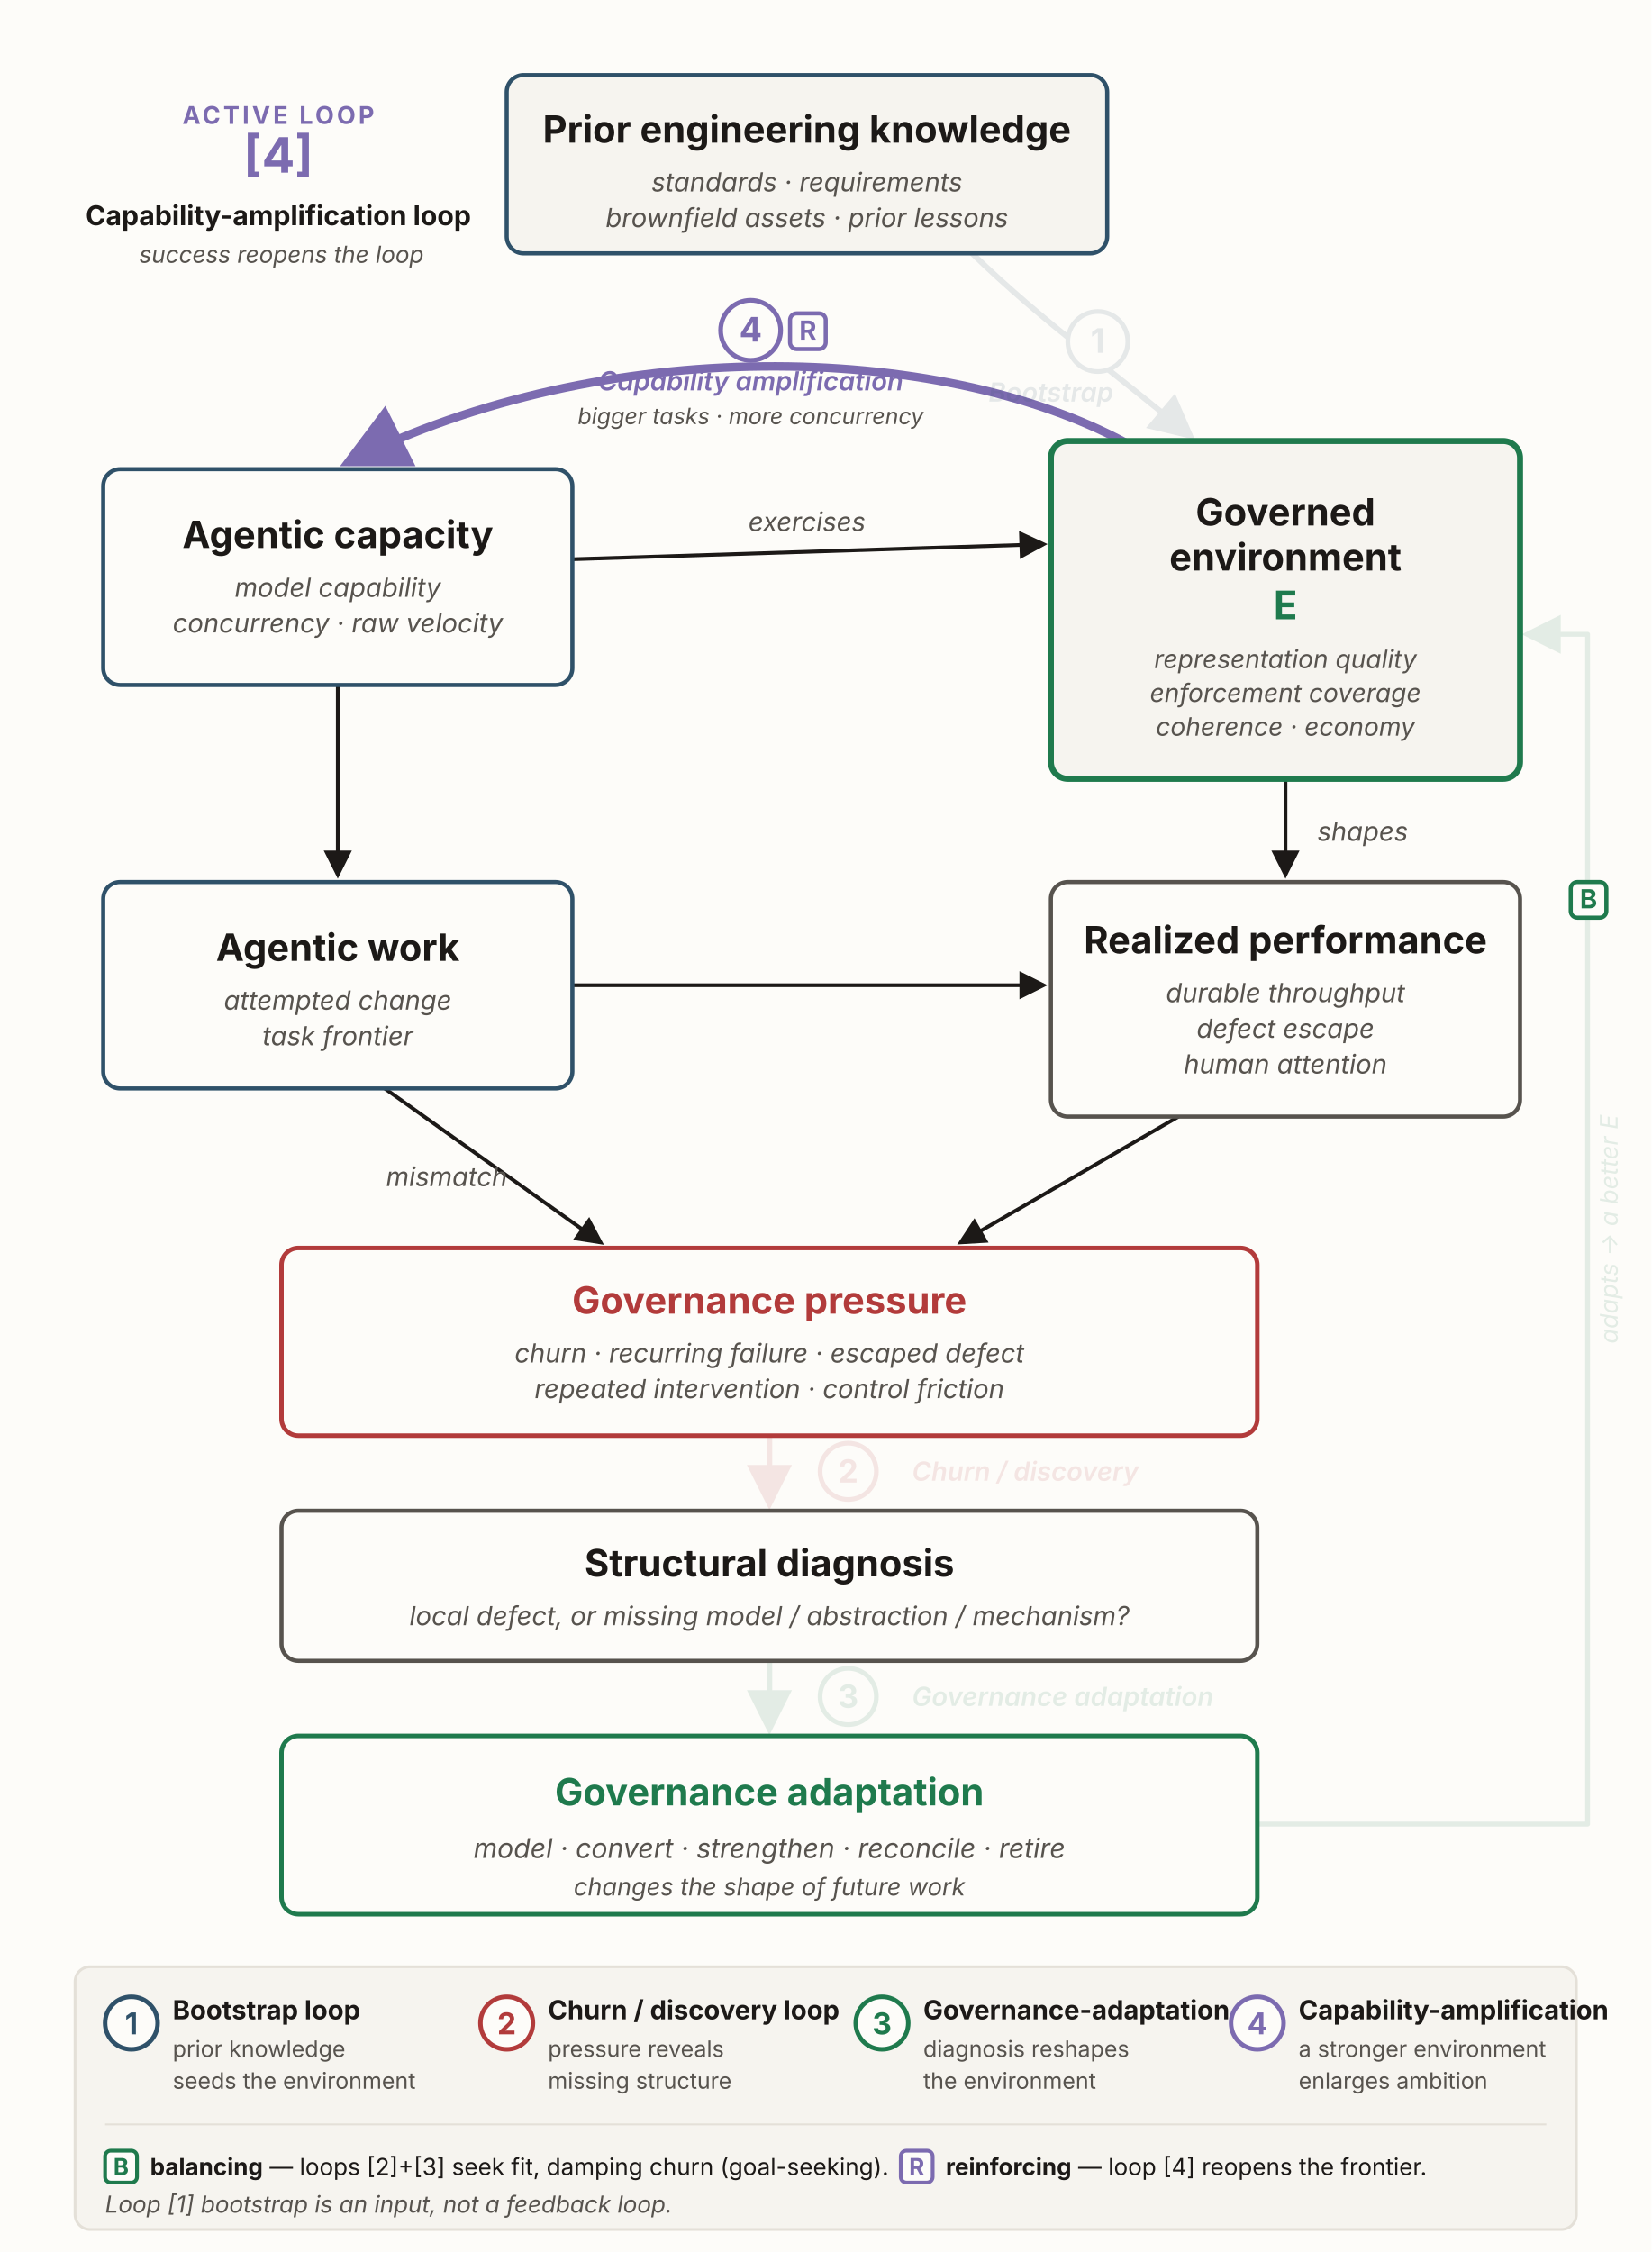
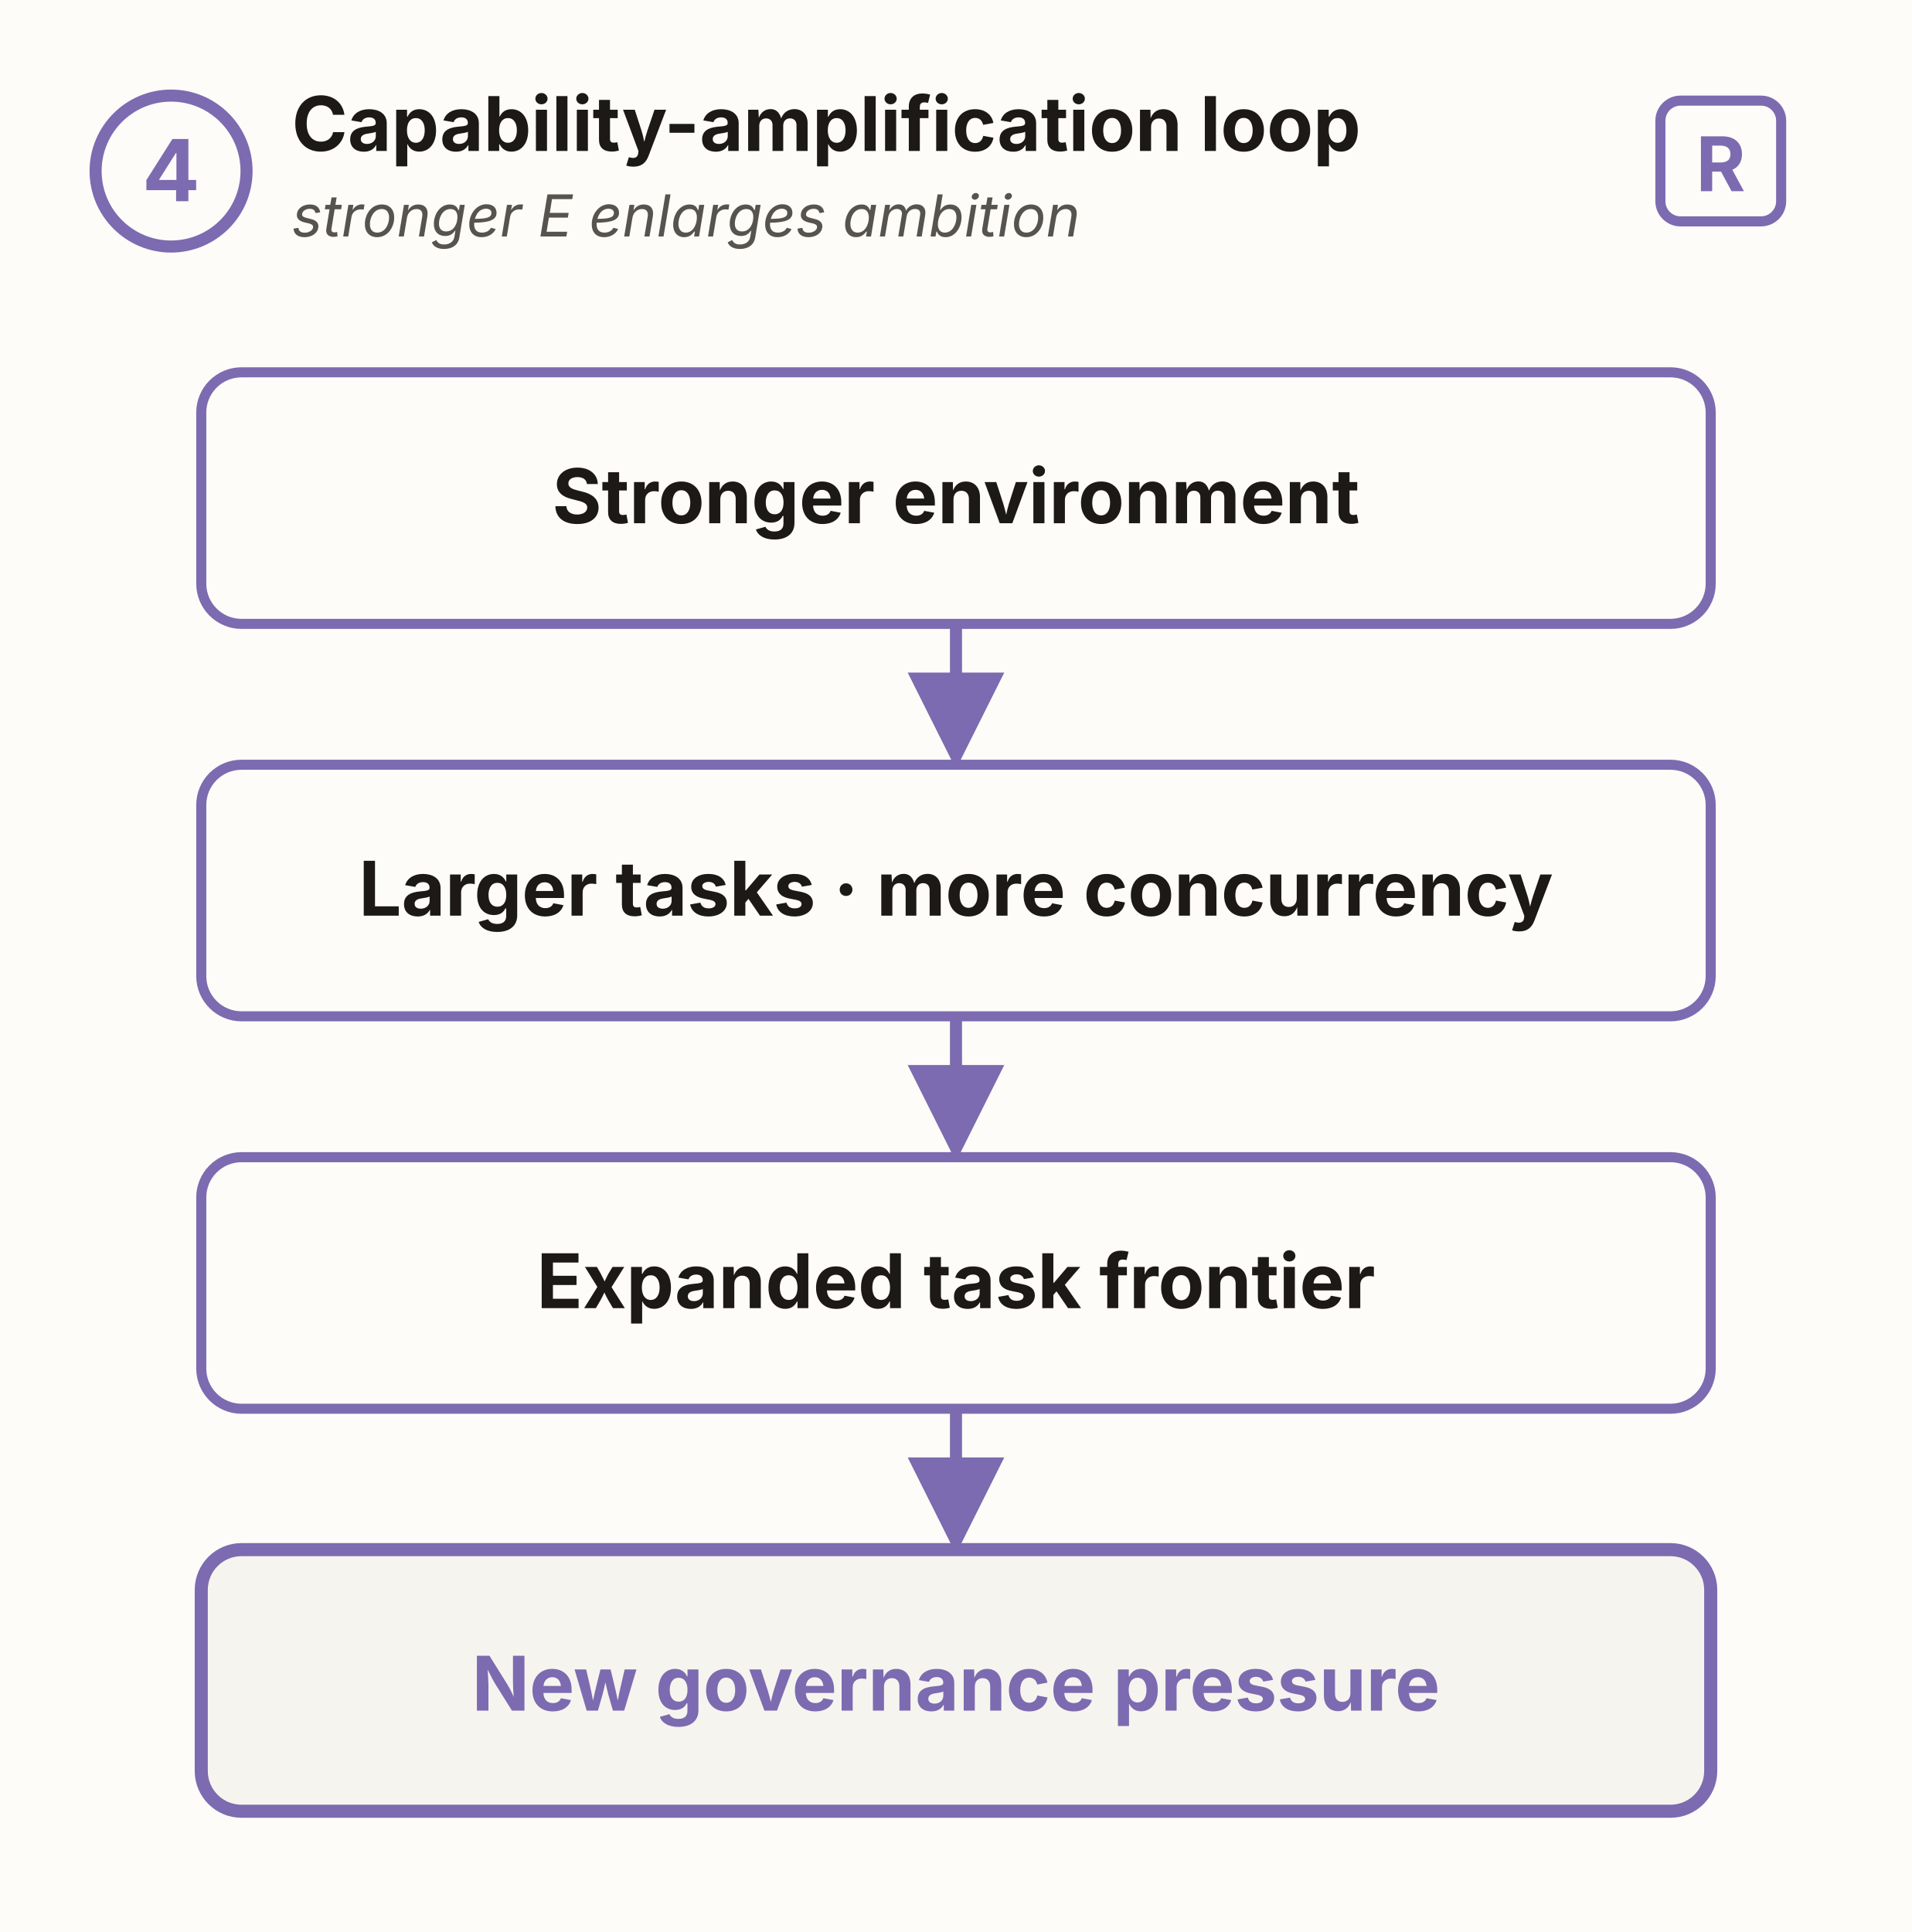
- <svg xmlns="http://www.w3.org/2000/svg" id="mageLoop4" viewBox="0 0 880 1200" role="img" aria-labelledby="mageLoop4-dmTitle mageLoop4-dmDesc" font-family="'Source Sans 3', -apple-system, 'Segoe UI', sans-serif">
-   <style id="mageLoop4-loopstyle">
-   /* crop view: loop 4 active; the other three loops muted */
-   #mageLoop4 .loop { opacity: 0.12; }
-   #mageLoop4 .loop4 { opacity: 1; }
-   #mageLoop4 .loop4 path { stroke-width: 4.5; }
-   </style>
+ <svg xmlns="http://www.w3.org/2000/svg" viewBox="0 0 380 384" role="img" aria-labelledby="l4Title l4Desc" font-family="'Source Sans 3', -apple-system, 'Segoe UI', sans-serif">
  <defs>
-     <marker id="mageLoop4-dm-ink" viewBox="0 0 10 10" refX="8.5" refY="5" markerWidth="7.5" markerHeight="7.5" orient="auto">
-       <path d="M0,0 L10,5 L0,10 z" fill="#1c1917" />
-     </marker>
-     <marker id="mageLoop4-dm-blue" viewBox="0 0 10 10" refX="8.5" refY="5" markerWidth="8" markerHeight="8" orient="auto">
-       <path d="M0,0 L10,5 L0,10 z" fill="#2f5169" />
-     </marker>
-     <marker id="mageLoop4-dm-red" viewBox="0 0 10 10" refX="8.5" refY="5" markerWidth="8" markerHeight="8" orient="auto">
-       <path d="M0,0 L10,5 L0,10 z" fill="#b23b3b" />
-     </marker>
-     <marker id="mageLoop4-dm-green" viewBox="0 0 10 10" refX="8.5" refY="5" markerWidth="8" markerHeight="8" orient="auto">
-       <path d="M0,0 L10,5 L0,10 z" fill="#1f7a4d" />
-     </marker>
-     <marker id="mageLoop4-dm-purple" viewBox="0 0 10 10" refX="8.5" refY="5" markerWidth="8" markerHeight="8" orient="auto">
+     <marker id="l4-arrow" viewBox="0 0 10 10" refX="8.5" refY="5" markerWidth="8" markerHeight="8" orient="auto">
      <path d="M0,0 L10,5 L0,10 z" fill="#7c6bb0" />
    </marker>
  </defs>
-   <rect x="0" y="0" width="880" height="1200" fill="#fdfcf9" />
-   <text id="mageLoop4-activebanner" x="150" y="70" text-anchor="middle" fill="#1c1917">
-     <tspan x="150" y="66" font-size="13" font-weight="700" letter-spacing="1.5" fill="#7c6bb0">ACTIVE LOOP</tspan>
-     <tspan x="150" y="92" font-size="26" font-weight="700" fill="#7c6bb0">[4]</tspan>
-     <tspan x="150" y="120" font-size="14.5" font-weight="700" fill="#1c1917">Capability-amplification loop</tspan>
-     <tspan x="150" y="140" font-size="12.5" font-style="italic" fill="#57534e">success reopens the loop</tspan>
-   </text>
-   <g class="loop loop4">
-     <path d="M600,236 C500,182 322,178 186,246" fill="none" stroke="#7c6bb0" stroke-width="3" stroke-linecap="round" marker-end="url(#mageLoop4-dm-purple)" />
-     <circle cx="400" cy="176" r="16" fill="#fdfcf9" stroke="#7c6bb0" stroke-width="2.5" />
-     <text x="400" y="182" text-anchor="middle" font-size="18" font-weight="700" fill="#7c6bb0">4</text>
-     <text x="400" y="208" text-anchor="middle" font-size="14" font-style="italic" font-weight="600" fill="#7c6bb0">Capability amplification</text>
-     <text x="400" y="226" text-anchor="middle" font-size="12" font-style="italic" fill="#57534e">bigger tasks · more concurrency</text>
-   </g>
-   <g class="loop loop3">
-     <path d="M670,972 L846,972 L846,338 L814,338" fill="none" stroke="#1f7a4d" stroke-width="2.6" stroke-linejoin="round" marker-end="url(#mageLoop4-dm-green)" />
-     <text x="862" y="655" text-anchor="middle" font-size="13" font-style="italic" fill="#1f7a4d" transform="rotate(-90 862 655)">adapts → a better E</text>
-   </g>
-   <g stroke="#1c1917" stroke-width="2" fill="none">
-     <path d="M305,298 L556,290" marker-end="url(#mageLoop4-dm-ink)" />
-     <path d="M180,365 L180,466" marker-end="url(#mageLoop4-dm-ink)" />
-     <path d="M305,525 L556,525" marker-end="url(#mageLoop4-dm-ink)" />
-     <path d="M685,415 L685,466" marker-end="url(#mageLoop4-dm-ink)" />
-     <path d="M628,595 L512,662" marker-end="url(#mageLoop4-dm-ink)" />
-     <path d="M205,580 L320,662" marker-end="url(#mageLoop4-dm-ink)" />
-   </g>
-   <text x="430" y="283" text-anchor="middle" font-size="14" font-style="italic" fill="#57534e">exercises</text>
-   <text x="702" y="448" text-anchor="start" font-size="14" font-style="italic" fill="#57534e">shapes</text>
-   <text x="238" y="632" text-anchor="middle" font-size="14" font-style="italic" fill="#57534e">mismatch</text>
-   <g class="loop loop1">
-     <path d="M518,135 C556,172 596,200 634,232" fill="none" stroke="#2f5169" stroke-width="3" stroke-linecap="round" marker-end="url(#mageLoop4-dm-blue)" />
-     <circle cx="585" cy="182" r="16" fill="#fdfcf9" stroke="#2f5169" stroke-width="2.5" />
-     <text x="585" y="188" text-anchor="middle" font-size="18" font-weight="700" fill="#2f5169">1</text>
-     <text x="560" y="214" text-anchor="middle" font-size="14" font-style="italic" font-weight="600" fill="#2f5169">Bootstrap</text>
-   </g>
-   <g class="loop loop2">
-     <path d="M410,765 L410,801" fill="none" stroke="#b23b3b" stroke-width="3" marker-end="url(#mageLoop4-dm-red)" />
-     <circle cx="452" cy="784" r="15" fill="#fdfcf9" stroke="#b23b3b" stroke-width="2.5" />
-     <text x="452" y="790" text-anchor="middle" font-size="17" font-weight="700" fill="#b23b3b">2</text>
-     <text x="486" y="789" text-anchor="start" font-size="14" font-style="italic" font-weight="600" fill="#b23b3b">Churn / discovery</text>
-   </g>
-   <g class="loop loop3">
-     <path d="M410,885 L410,921" fill="none" stroke="#1f7a4d" stroke-width="3" marker-end="url(#mageLoop4-dm-green)" />
-     <circle cx="452" cy="904" r="15" fill="#fdfcf9" stroke="#1f7a4d" stroke-width="2.5" />
-     <text x="452" y="910" text-anchor="middle" font-size="17" font-weight="700" fill="#1f7a4d">3</text>
-     <text x="486" y="909" text-anchor="start" font-size="14" font-style="italic" font-weight="600" fill="#1f7a4d">Governance adaptation</text>
-   </g>
-   <rect x="270" y="40" width="320" height="95" rx="9" fill="#f6f4ef" stroke="#2f5169" stroke-width="2.2" />
-   <text x="430" y="76" text-anchor="middle" font-size="20" font-weight="700" fill="#1c1917">Prior engineering knowledge</text>
-   <text x="430" y="102" text-anchor="middle" font-size="14" font-style="italic" fill="#57534e">standards · requirements</text>
-   <text x="430" y="121" text-anchor="middle" font-size="14" font-style="italic" fill="#57534e">brownfield assets · prior lessons</text>
-   <rect x="55" y="250" width="250" height="115" rx="9" fill="#fdfcf9" stroke="#2f5169" stroke-width="2.2" />
-   <text x="180" y="292" text-anchor="middle" font-size="20" font-weight="700" fill="#1c1917">Agentic capacity</text>
-   <text x="180" y="318" text-anchor="middle" font-size="14" font-style="italic" fill="#57534e">model capability</text>
-   <text x="180" y="337" text-anchor="middle" font-size="14" font-style="italic" fill="#57534e">concurrency · raw velocity</text>
-   <rect x="560" y="235" width="250" height="180" rx="9" fill="#f6f4ef" stroke="#1f7a4d" stroke-width="3.2" />
-   <text x="685" y="280" text-anchor="middle" font-size="20" font-weight="700" fill="#1c1917">Governed</text>
-   <text x="685" y="304" text-anchor="middle" font-size="20" font-weight="700" fill="#1c1917">environment</text>
-   <text x="685" y="330" text-anchor="middle" font-size="21" font-weight="700" fill="#1f7a4d">E</text>
-   <text x="685" y="356" text-anchor="middle" font-size="13.5" font-style="italic" fill="#57534e">representation quality</text>
-   <text x="685" y="374" text-anchor="middle" font-size="13.5" font-style="italic" fill="#57534e">enforcement coverage</text>
-   <text x="685" y="392" text-anchor="middle" font-size="13.5" font-style="italic" fill="#57534e">coherence · economy</text>
-   <rect x="55" y="470" width="250" height="110" rx="9" fill="#fdfcf9" stroke="#2f5169" stroke-width="2.2" />
-   <text x="180" y="512" text-anchor="middle" font-size="20" font-weight="700" fill="#1c1917">Agentic work</text>
-   <text x="180" y="538" text-anchor="middle" font-size="14" font-style="italic" fill="#57534e">attempted change</text>
-   <text x="180" y="557" text-anchor="middle" font-size="14" font-style="italic" fill="#57534e">task frontier</text>
-   <rect x="560" y="470" width="250" height="125" rx="9" fill="#fdfcf9" stroke="#57534e" stroke-width="2.2" />
-   <text x="685" y="508" text-anchor="middle" font-size="20" font-weight="700" fill="#1c1917">Realized performance</text>
-   <text x="685" y="534" text-anchor="middle" font-size="14" font-style="italic" fill="#57534e">durable throughput</text>
-   <text x="685" y="553" text-anchor="middle" font-size="14" font-style="italic" fill="#57534e">defect escape</text>
-   <text x="685" y="572" text-anchor="middle" font-size="14" font-style="italic" fill="#57534e">human attention</text>
-   <rect x="150" y="665" width="520" height="100" rx="9" fill="#fdfcf9" stroke="#b23b3b" stroke-width="2.4" />
-   <text x="410" y="700" text-anchor="middle" font-size="20" font-weight="700" fill="#b23b3b">Governance pressure</text>
-   <text x="410" y="726" text-anchor="middle" font-size="14" font-style="italic" fill="#57534e">churn · recurring failure · escaped defect</text>
-   <text x="410" y="745" text-anchor="middle" font-size="14" font-style="italic" fill="#57534e">repeated intervention · control friction</text>
-   <rect x="150" y="805" width="520" height="80" rx="9" fill="#fdfcf9" stroke="#57534e" stroke-width="2.2" />
-   <text x="410" y="840" text-anchor="middle" font-size="20" font-weight="700" fill="#1c1917">Structural diagnosis</text>
-   <text x="410" y="866" text-anchor="middle" font-size="14" font-style="italic" fill="#57534e">local defect, or missing model / abstraction / mechanism?</text>
-   <rect x="150" y="925" width="520" height="95" rx="9" fill="#fdfcf9" stroke="#1f7a4d" stroke-width="2.4" />
-   <text x="410" y="962" text-anchor="middle" font-size="20" font-weight="700" fill="#1f7a4d">Governance adaptation</text>
-   <text x="410" y="990" text-anchor="middle" font-size="14.5" font-style="italic" fill="#57534e">model · convert · strengthen · reconcile · retire</text>
-   <text x="410" y="1010" text-anchor="middle" font-size="13" font-style="italic" fill="#57534e">changes the shape of future work</text>
-   <rect x="421" y="167" width="19" height="19" rx="3.5" fill="#fdfcf9" stroke="#7c6bb0" stroke-width="2.2" />
-   <text x="430.5" y="181" text-anchor="middle" font-size="14" font-weight="700" fill="#7c6bb0">R</text>
-   <rect x="837" y="470" width="19" height="19" rx="3.5" fill="#fdfcf9" stroke="#1f7a4d" stroke-width="2.2" />
-   <text x="846.5" y="484" text-anchor="middle" font-size="14" font-weight="700" fill="#1f7a4d">B</text>
-   <rect x="40" y="1048" width="800" height="140" rx="8" fill="#f6f4ef" stroke="#e4e0d8" stroke-width="1.5" />
-   <circle cx="70" cy="1078" r="14" fill="#fdfcf9" stroke="#2f5169" stroke-width="2.4" />
-   <text x="70" y="1084" text-anchor="middle" font-size="16" font-weight="700" fill="#2f5169">1</text>
-   <text x="92" y="1076" text-anchor="start" font-size="14" font-weight="700" fill="#1c1917">Bootstrap loop</text>
-   <text x="92" y="1096" text-anchor="start" font-size="12" fill="#57534e">prior knowledge</text>
-   <text x="92" y="1113" text-anchor="start" font-size="12" fill="#57534e">seeds the environment</text>
-   <circle cx="270" cy="1078" r="14" fill="#fdfcf9" stroke="#b23b3b" stroke-width="2.4" />
-   <text x="270" y="1084" text-anchor="middle" font-size="16" font-weight="700" fill="#b23b3b">2</text>
-   <text x="292" y="1076" text-anchor="start" font-size="14" font-weight="700" fill="#1c1917">Churn / discovery loop</text>
-   <text x="292" y="1096" text-anchor="start" font-size="12" fill="#57534e">pressure reveals</text>
-   <text x="292" y="1113" text-anchor="start" font-size="12" fill="#57534e">missing structure</text>
-   <circle cx="470" cy="1078" r="14" fill="#fdfcf9" stroke="#1f7a4d" stroke-width="2.4" />
-   <text x="470" y="1084" text-anchor="middle" font-size="16" font-weight="700" fill="#1f7a4d">3</text>
-   <text x="492" y="1076" text-anchor="start" font-size="14" font-weight="700" fill="#1c1917">Governance-adaptation</text>
-   <text x="492" y="1096" text-anchor="start" font-size="12" fill="#57534e">diagnosis reshapes</text>
-   <text x="492" y="1113" text-anchor="start" font-size="12" fill="#57534e">the environment</text>
-   <circle cx="670" cy="1078" r="14" fill="#fdfcf9" stroke="#7c6bb0" stroke-width="2.4" />
-   <text x="670" y="1084" text-anchor="middle" font-size="16" font-weight="700" fill="#7c6bb0">4</text>
-   <text x="692" y="1076" text-anchor="start" font-size="14" font-weight="700" fill="#1c1917">Capability-amplification</text>
-   <text x="692" y="1096" text-anchor="start" font-size="12" fill="#57534e">a stronger environment</text>
-   <text x="692" y="1113" text-anchor="start" font-size="12" fill="#57534e">enlarges ambition</text>
-   <line x1="56" y1="1132" x2="824" y2="1132" stroke="#e4e0d8" stroke-width="1" />
-   <rect x="56" y="1146" width="17" height="17" rx="3" fill="#fdfcf9" stroke="#1f7a4d" stroke-width="2" />
-   <text x="64.5" y="1159" text-anchor="middle" font-size="12.5" font-weight="700" fill="#1f7a4d">B</text>
-   <text x="80" y="1159" text-anchor="start" font-size="12.5" fill="#1c1917">
-     <tspan font-weight="700">balancing</tspan> — loops [2]+[3] seek fit, damping churn (goal-seeking).</text>
-   <rect x="480" y="1146" width="17" height="17" rx="3" fill="#fdfcf9" stroke="#7c6bb0" stroke-width="2" />
-   <text x="488.5" y="1159" text-anchor="middle" font-size="12.5" font-weight="700" fill="#7c6bb0">R</text>
-   <text x="504" y="1159" text-anchor="start" font-size="12.5" fill="#1c1917">
-     <tspan font-weight="700">reinforcing</tspan> — loop [4] reopens the frontier.</text>
-   <text x="56" y="1179" text-anchor="start" font-size="12.5" font-style="italic" fill="#57534e">Loop [1] bootstrap is an input, not a feedback loop.</text>
+   <rect x="0" y="0" width="380" height="384" fill="#fdfcf9" />
+   <circle cx="34" cy="34" r="15" fill="#fdfcf9" stroke="#7c6bb0" stroke-width="2.4" />
+   <text x="34" y="40" text-anchor="middle" font-size="17" font-weight="700" fill="#7c6bb0">4</text>
+   <text x="58" y="30" text-anchor="start" font-size="15" font-weight="700" fill="#1c1917">Capability-amplification loop</text>
+   <text x="58" y="47" text-anchor="start" font-size="11.5" font-style="italic" fill="#57534e">stronger E enlarges ambition</text>
+   <rect x="330" y="20" width="24" height="24" rx="4" fill="#fdfcf9" stroke="#7c6bb0" stroke-width="2" />
+   <text x="342" y="38" text-anchor="middle" font-size="15" font-weight="700" fill="#7c6bb0">R</text>
+   <rect x="40" y="74" width="300" height="50" rx="8" fill="#fdfcf9" stroke="#7c6bb0" stroke-width="2" />
+   <text x="190" y="104" text-anchor="middle" font-size="15" font-weight="700" fill="#1c1917">Stronger environment</text>
+   <path d="M190,124 L190,150" fill="none" stroke="#7c6bb0" stroke-width="2.4" marker-end="url(#l4-arrow)" />
+   <rect x="40" y="152" width="300" height="50" rx="8" fill="#fdfcf9" stroke="#7c6bb0" stroke-width="2" />
+   <text x="190" y="182" text-anchor="middle" font-size="15" font-weight="700" fill="#1c1917">Larger tasks · more concurrency</text>
+   <path d="M190,202 L190,228" fill="none" stroke="#7c6bb0" stroke-width="2.4" marker-end="url(#l4-arrow)" />
+   <rect x="40" y="230" width="300" height="50" rx="8" fill="#fdfcf9" stroke="#7c6bb0" stroke-width="2" />
+   <text x="190" y="260" text-anchor="middle" font-size="15" font-weight="700" fill="#1c1917">Expanded task frontier</text>
+   <path d="M190,280 L190,306" fill="none" stroke="#7c6bb0" stroke-width="2.4" marker-end="url(#l4-arrow)" />
+   <rect x="40" y="308" width="300" height="52" rx="8" fill="#f6f4ef" stroke="#7c6bb0" stroke-width="2.6" />
+   <text x="190" y="340" text-anchor="middle" font-size="15" font-weight="700" fill="#7c6bb0">New governance pressure</text>
</svg>
